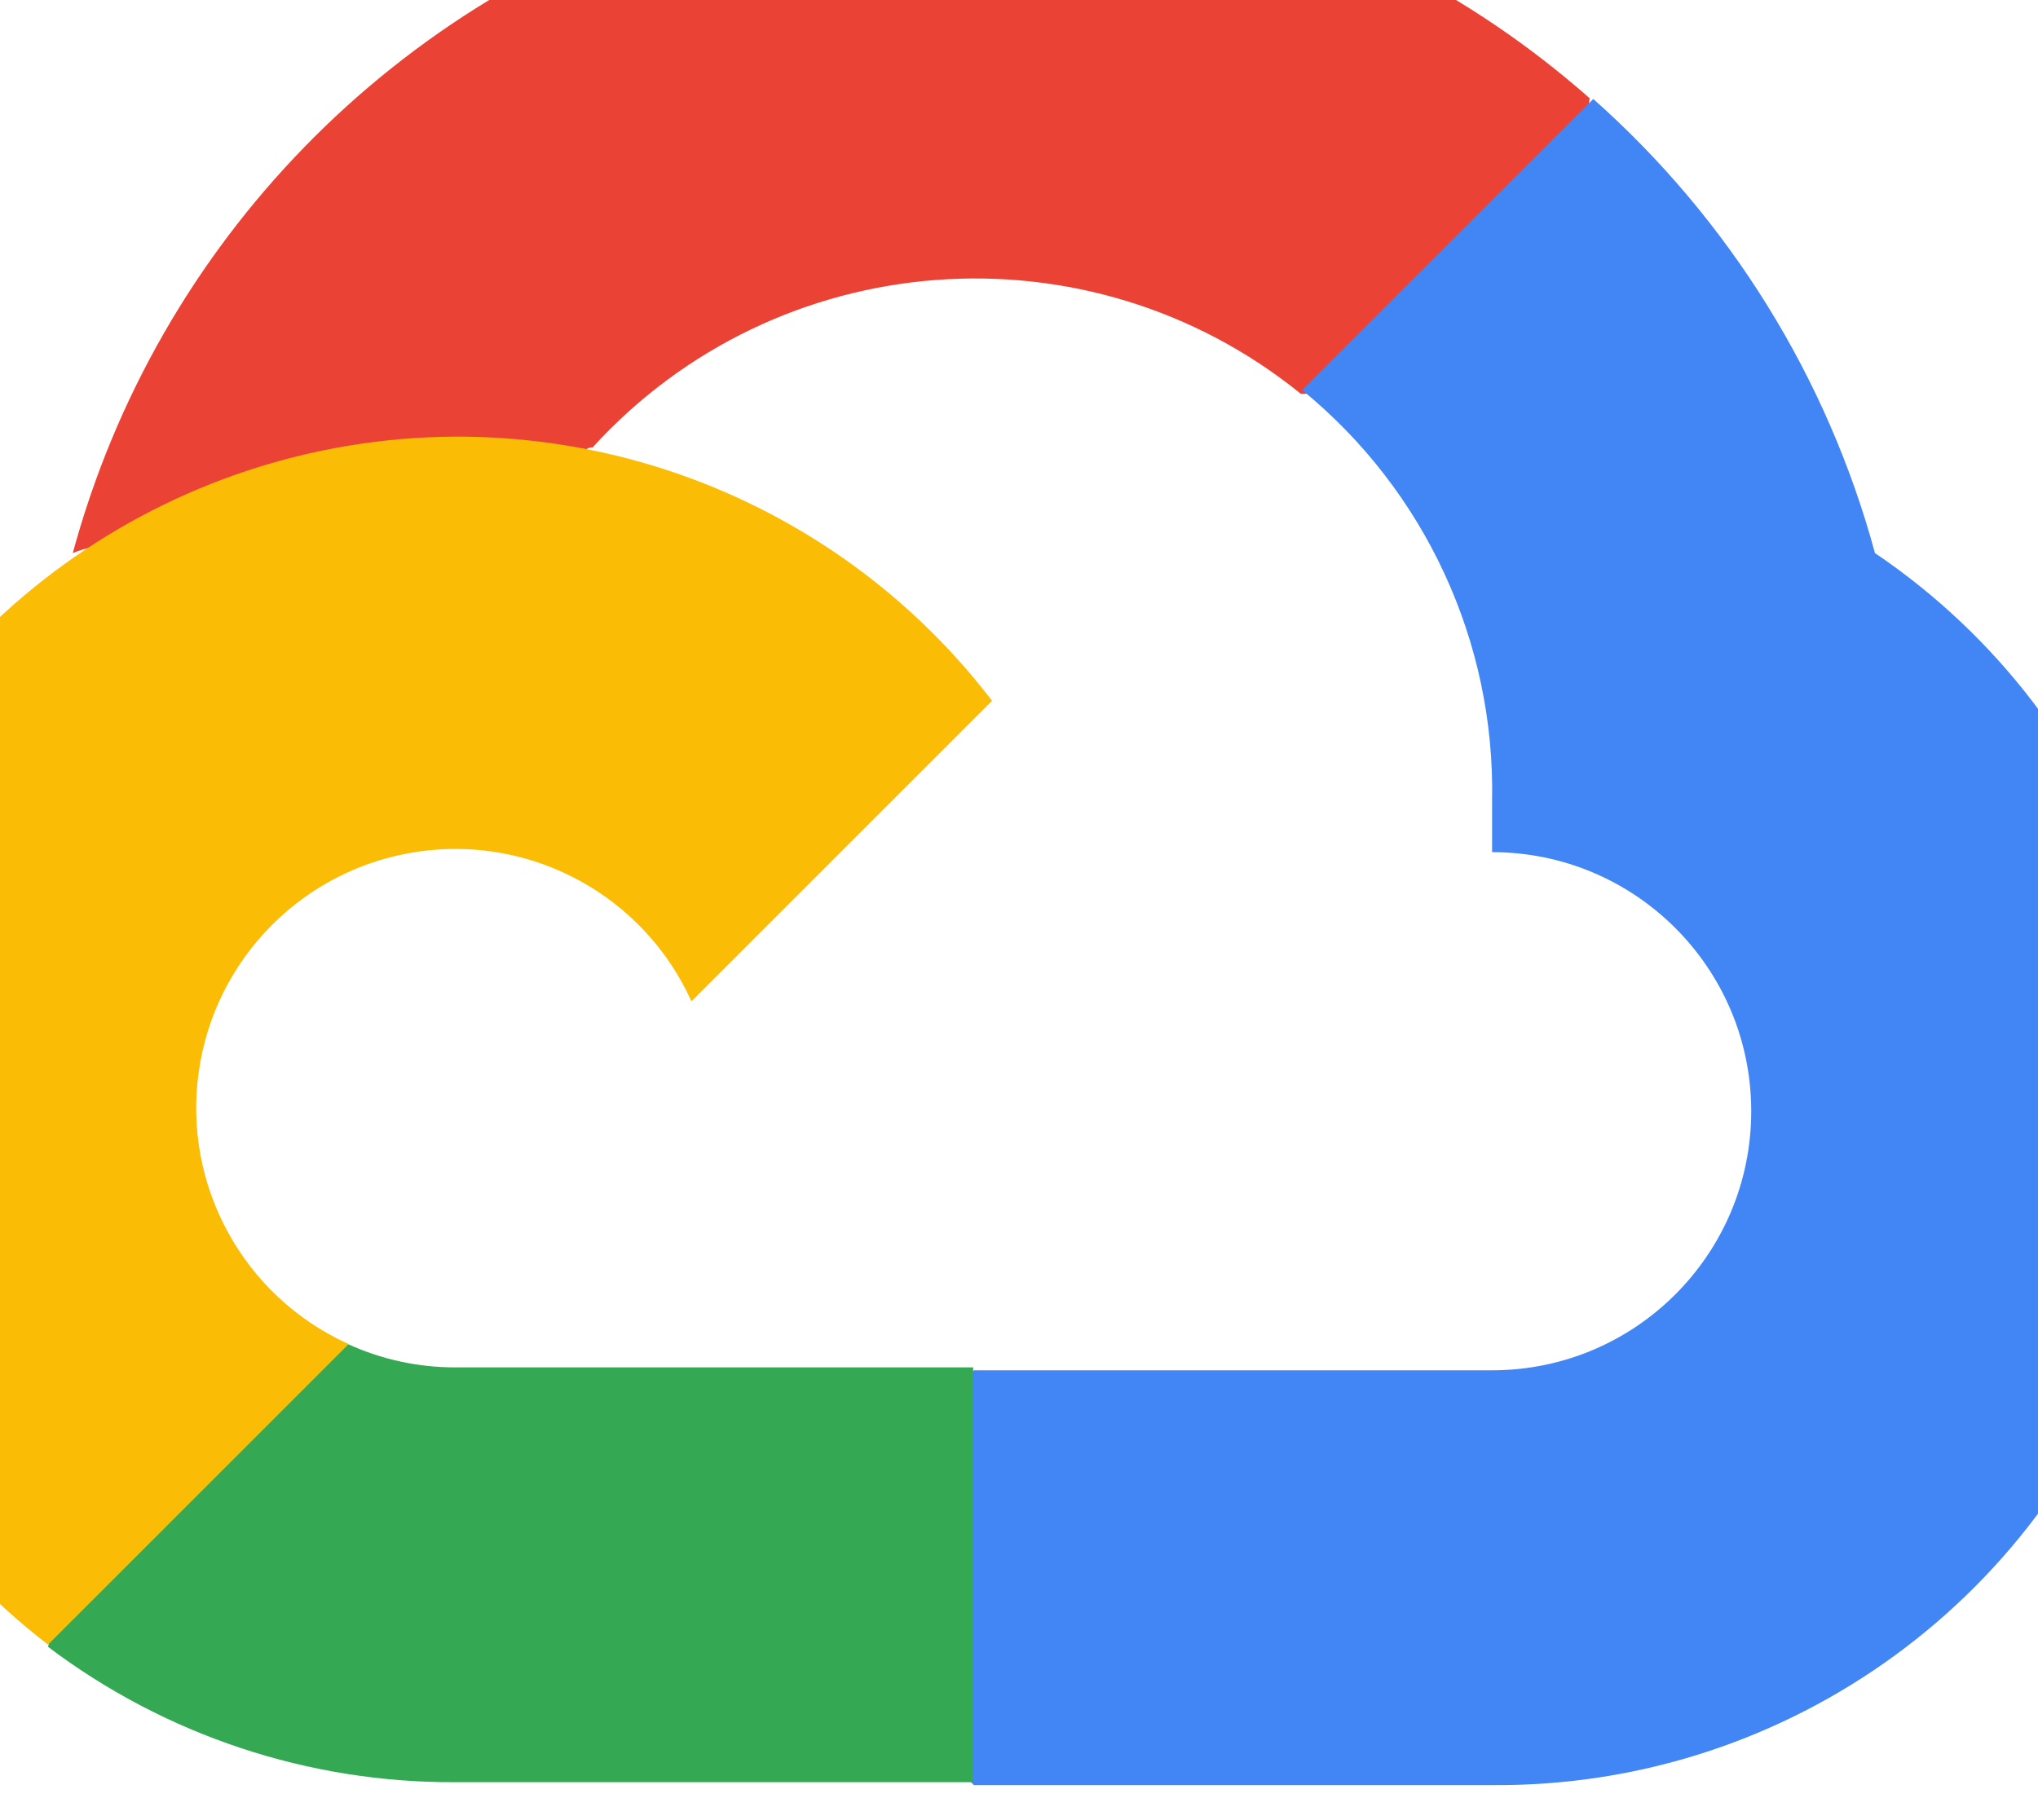
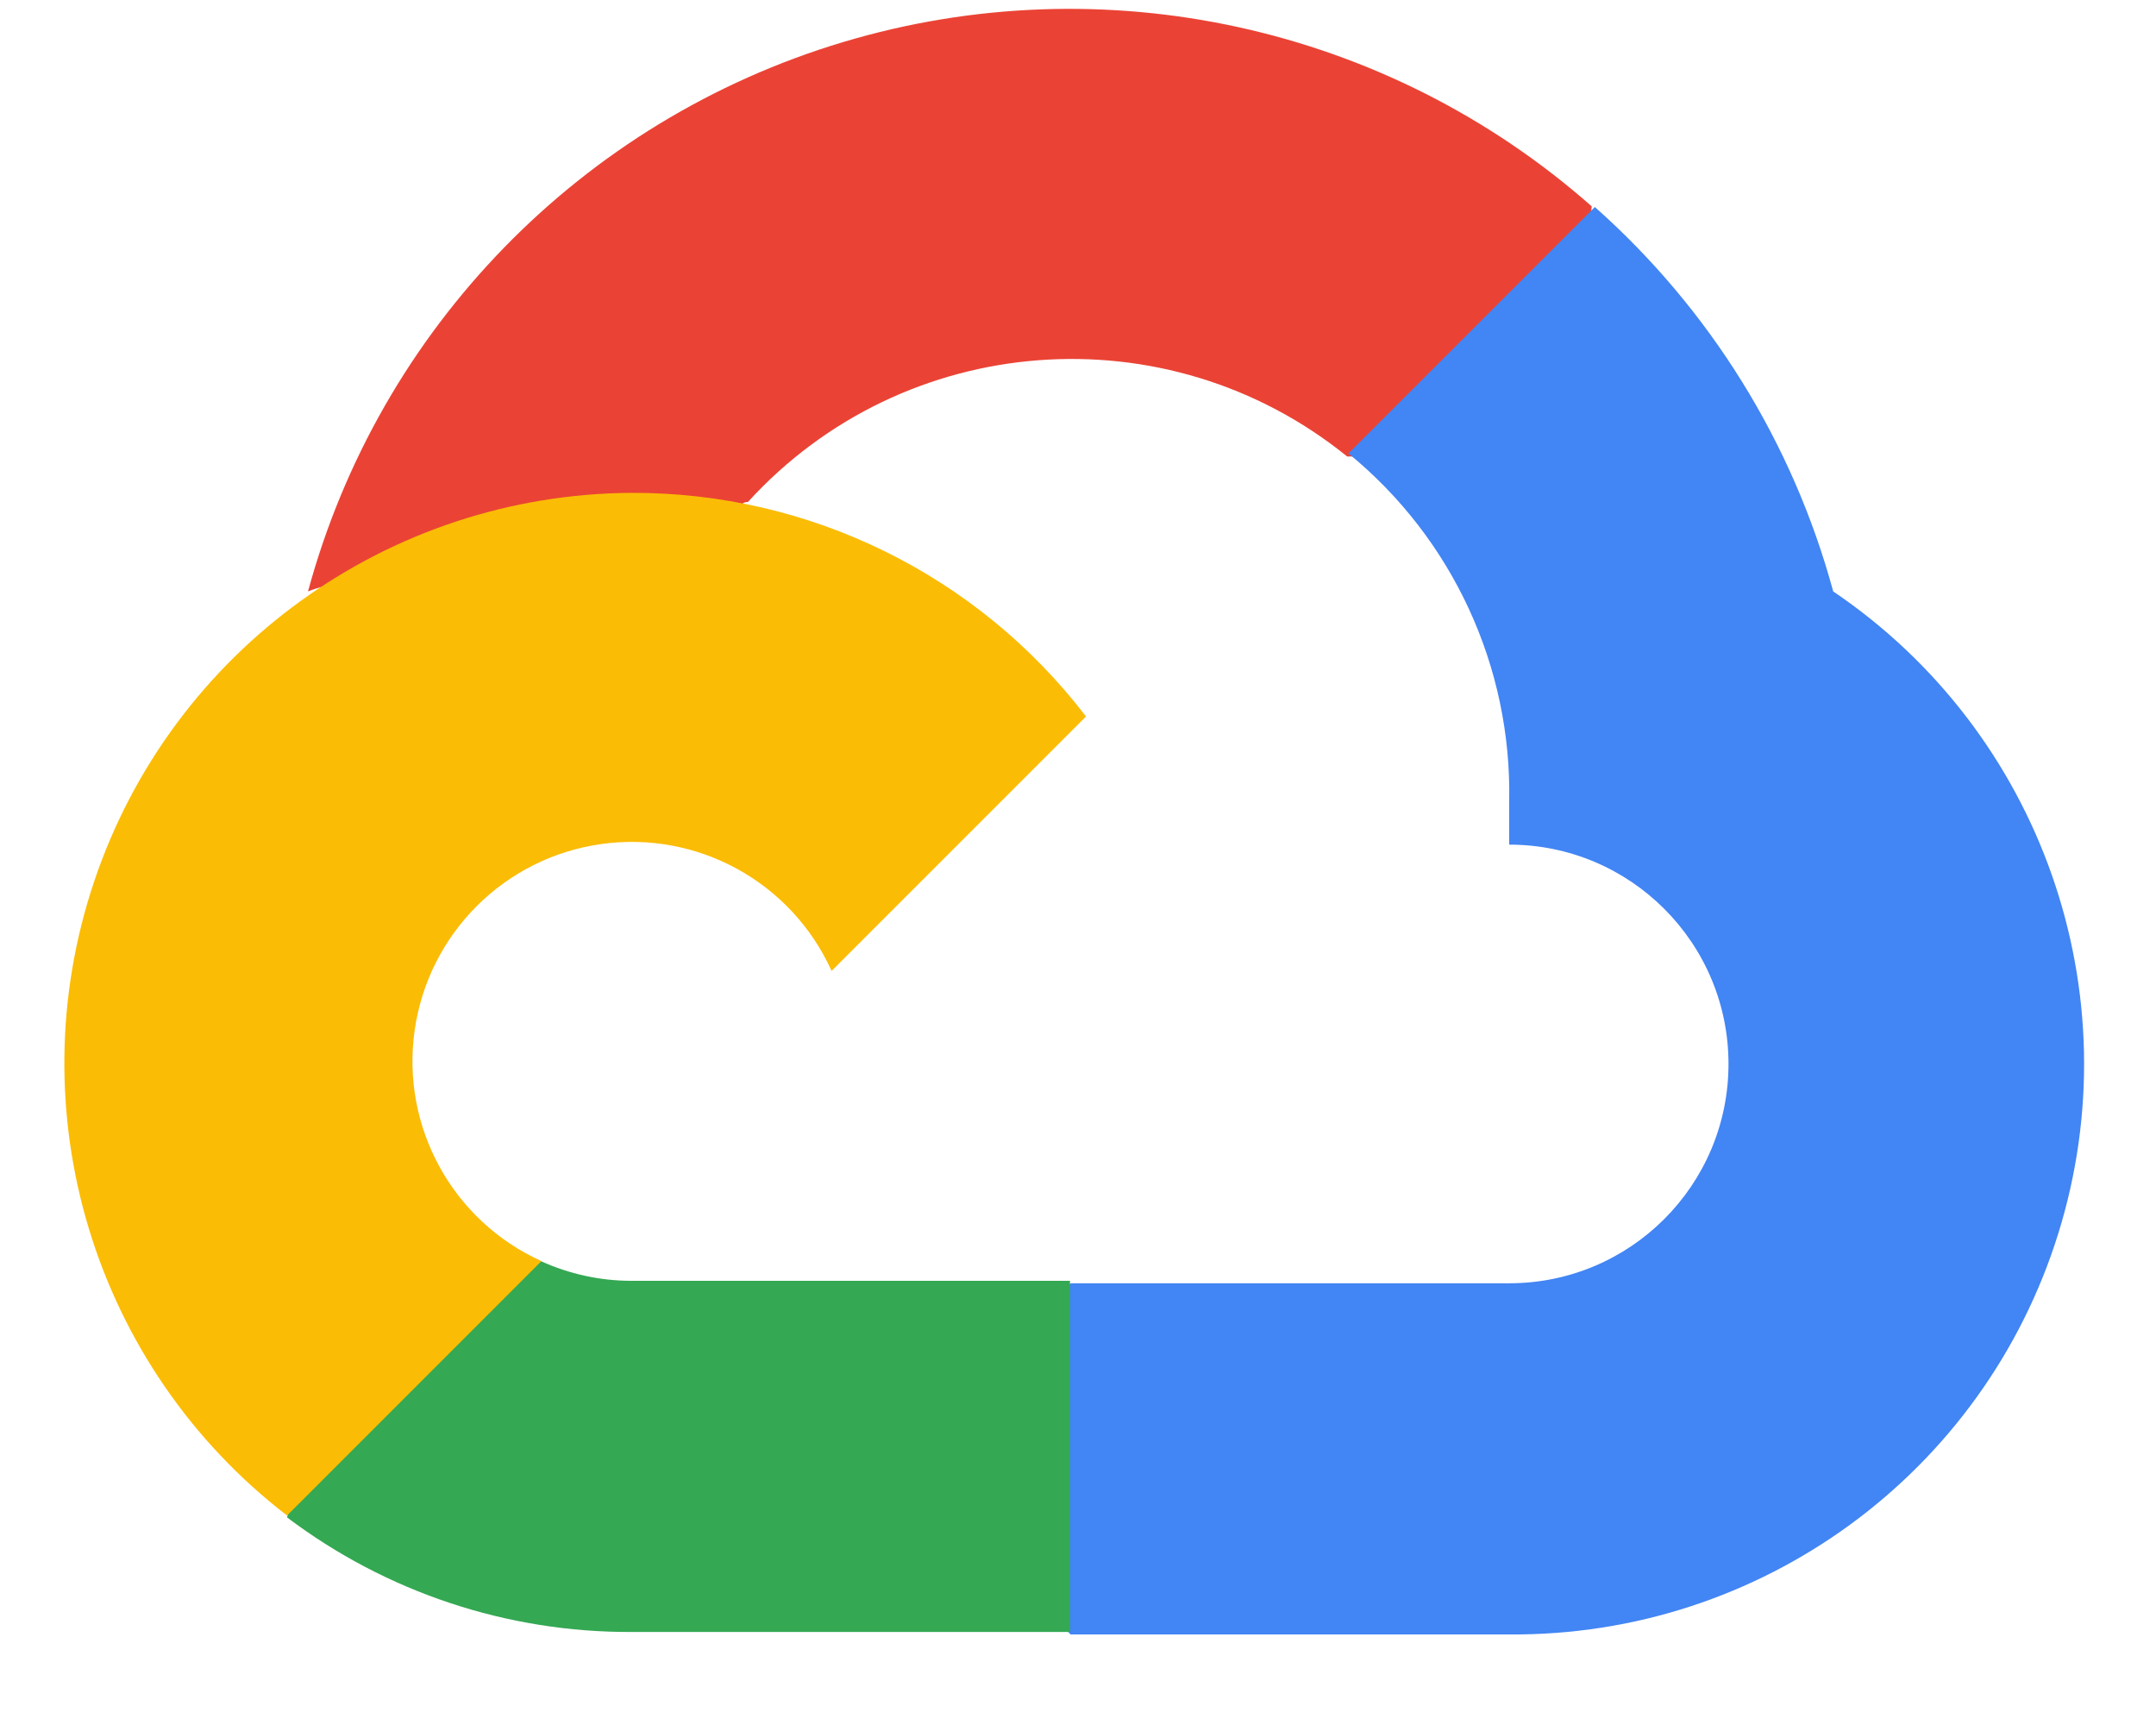
- <svg xmlns="http://www.w3.org/2000/svg" viewBox="4 2 28 25">
+ <svg xmlns="http://www.w3.org/2000/svg" viewBox="0 0 35 28">
  <path fill="#ea4335" d="M21.85,7.41l1,0,2.85-2.85.14-1.21A12.81,12.81,0,0,0,5,9.6a1.55,1.55,0,0,1,1-.06l5.7-.94s.29-.48.44-.45a7.11,7.11,0,0,1,9.73-.74Z" />
  <path fill="#4285f4" d="M29.76,9.6a12.84,12.84,0,0,0-3.87-6.24l-4,4A7.11,7.11,0,0,1,24.5,13v.71a3.56,3.56,0,1,1,0,7.12H17.38l-.71.72v4.27l.71.71H24.5A9.26,9.26,0,0,0,29.76,9.6Z" />
  <path fill="#34a853" d="M10.25,26.49h7.12v-5.7H10.25a3.54,3.54,0,0,1-1.47-.32l-1,.31L4.91,23.63l-.25,1A9.21,9.21,0,0,0,10.25,26.49Z" />
  <path fill="#fbbc05" d="M10.25,8A9.26,9.26,0,0,0,4.66,24.6l4.13-4.13a3.56,3.56,0,1,1,4.71-4.71l4.13-4.13A9.25,9.25,0,0,0,10.25,8Z" />
</svg>
